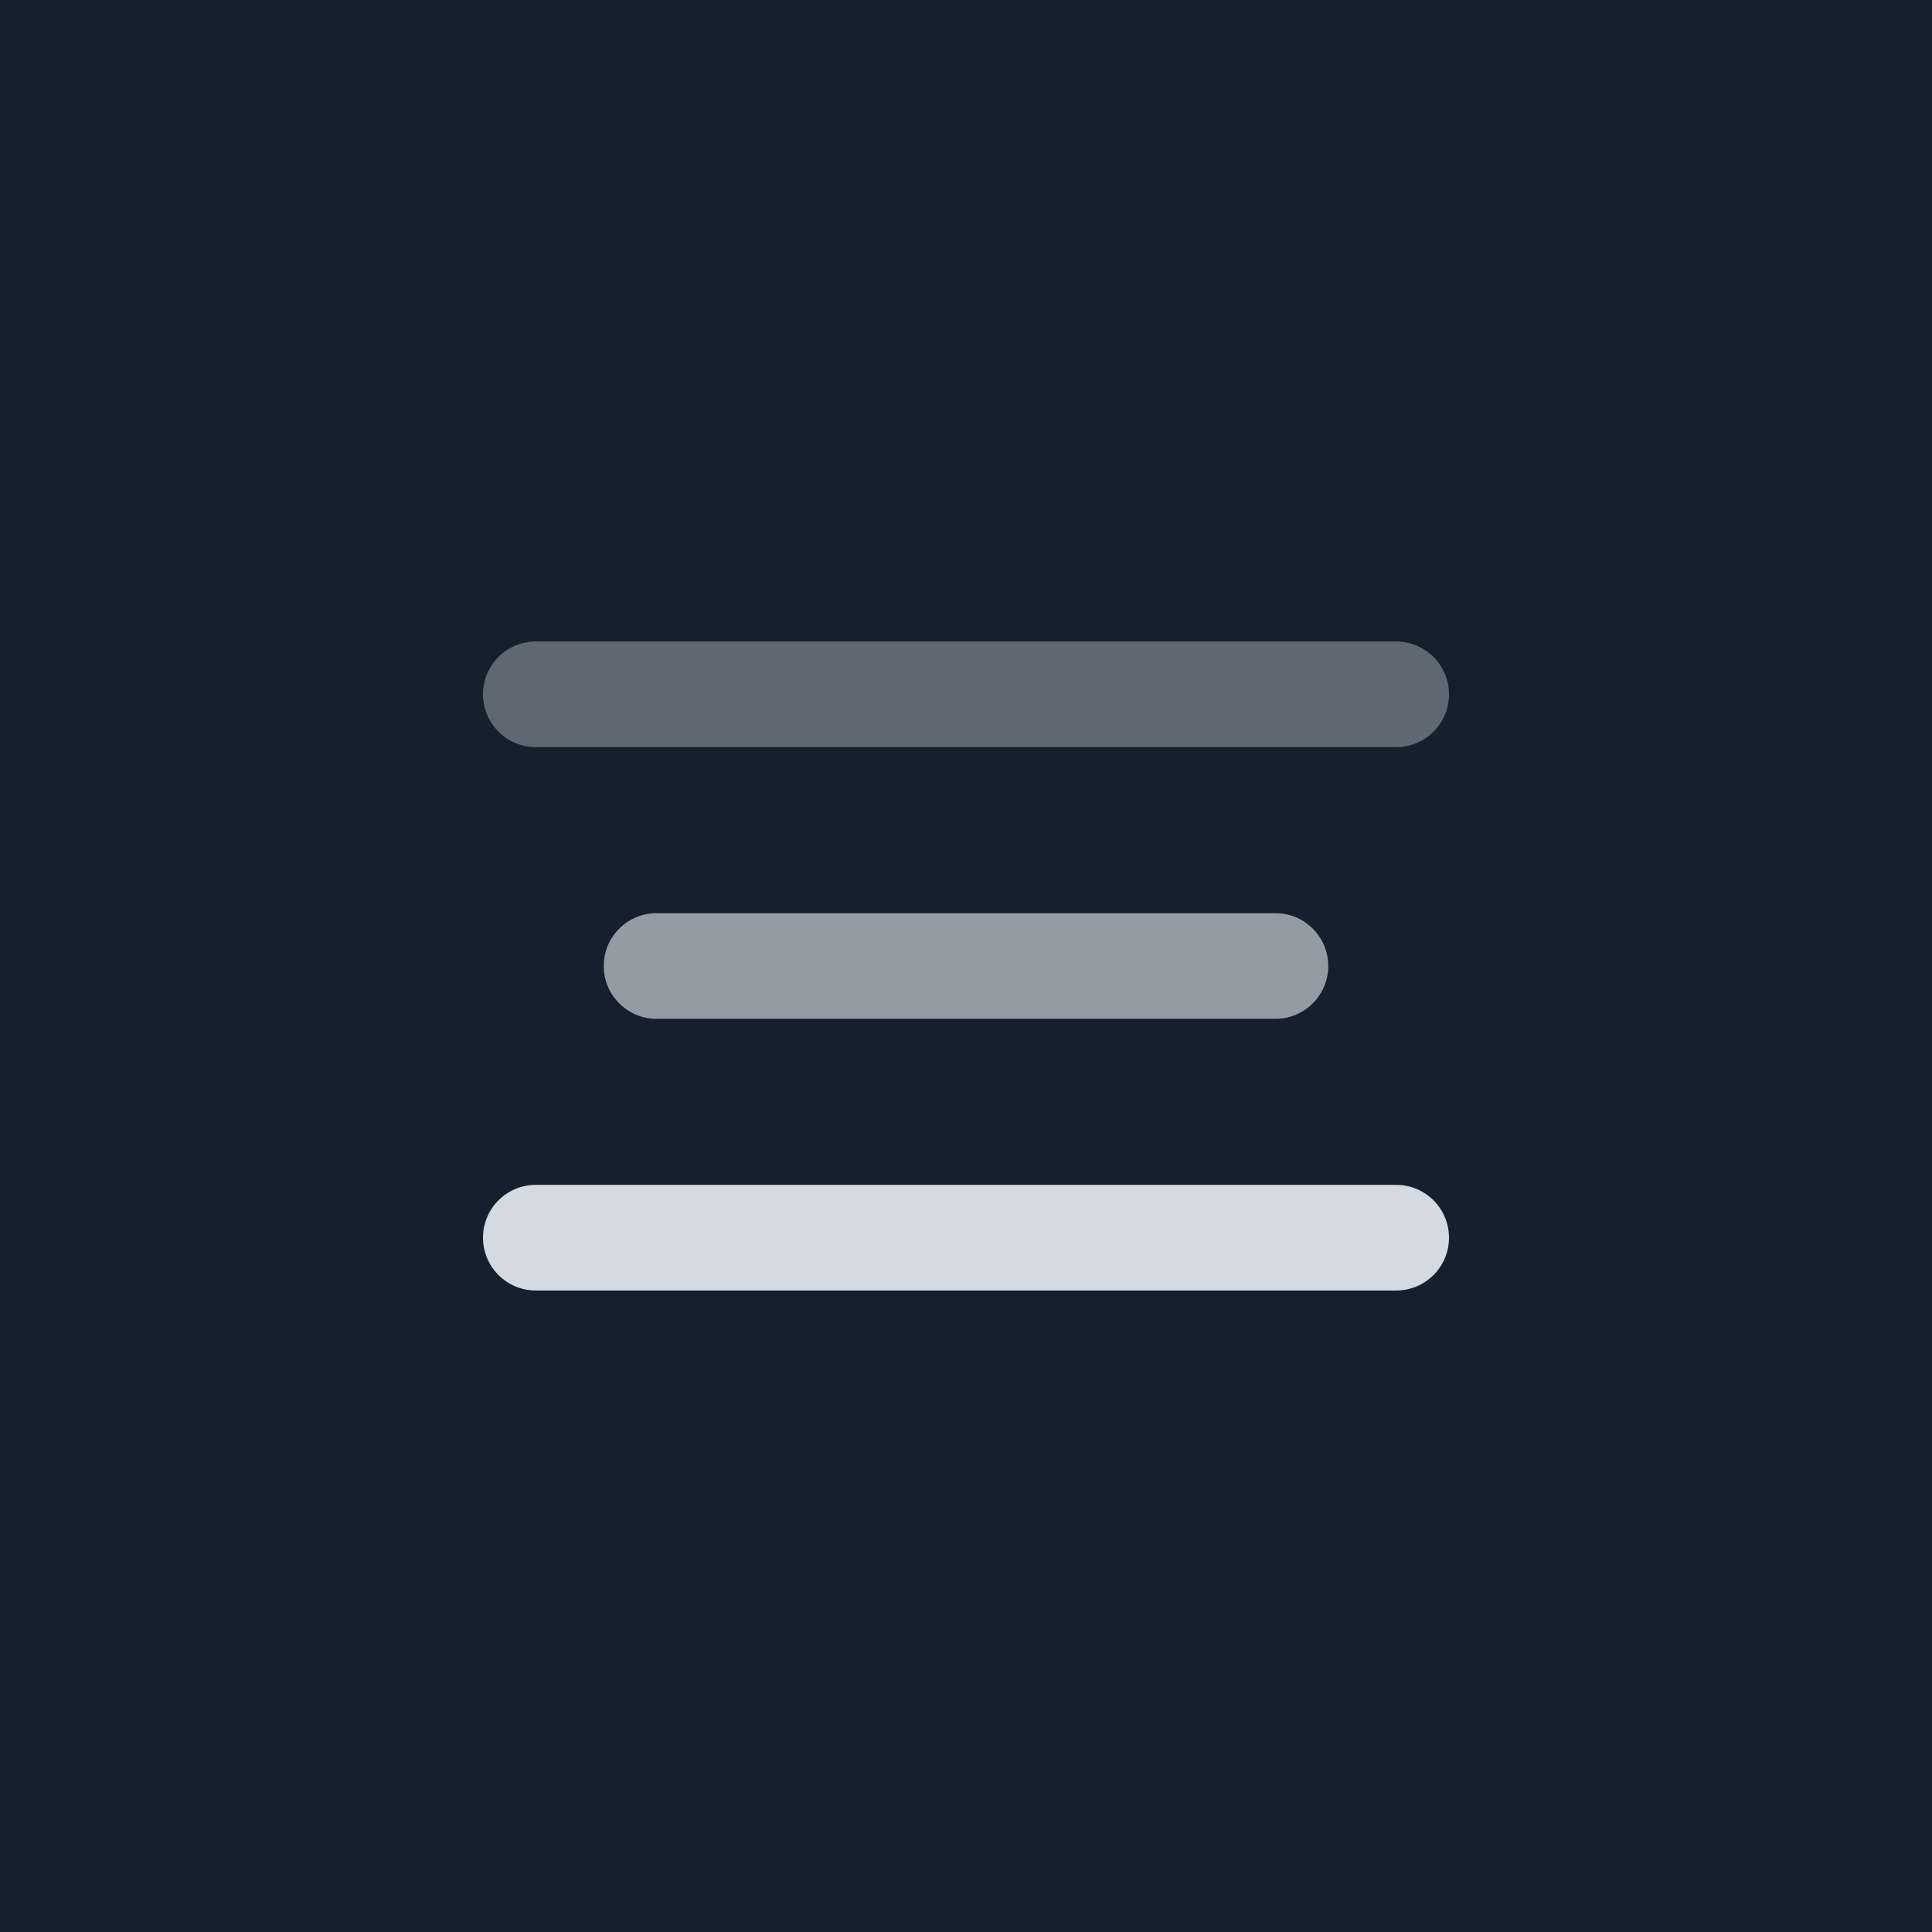
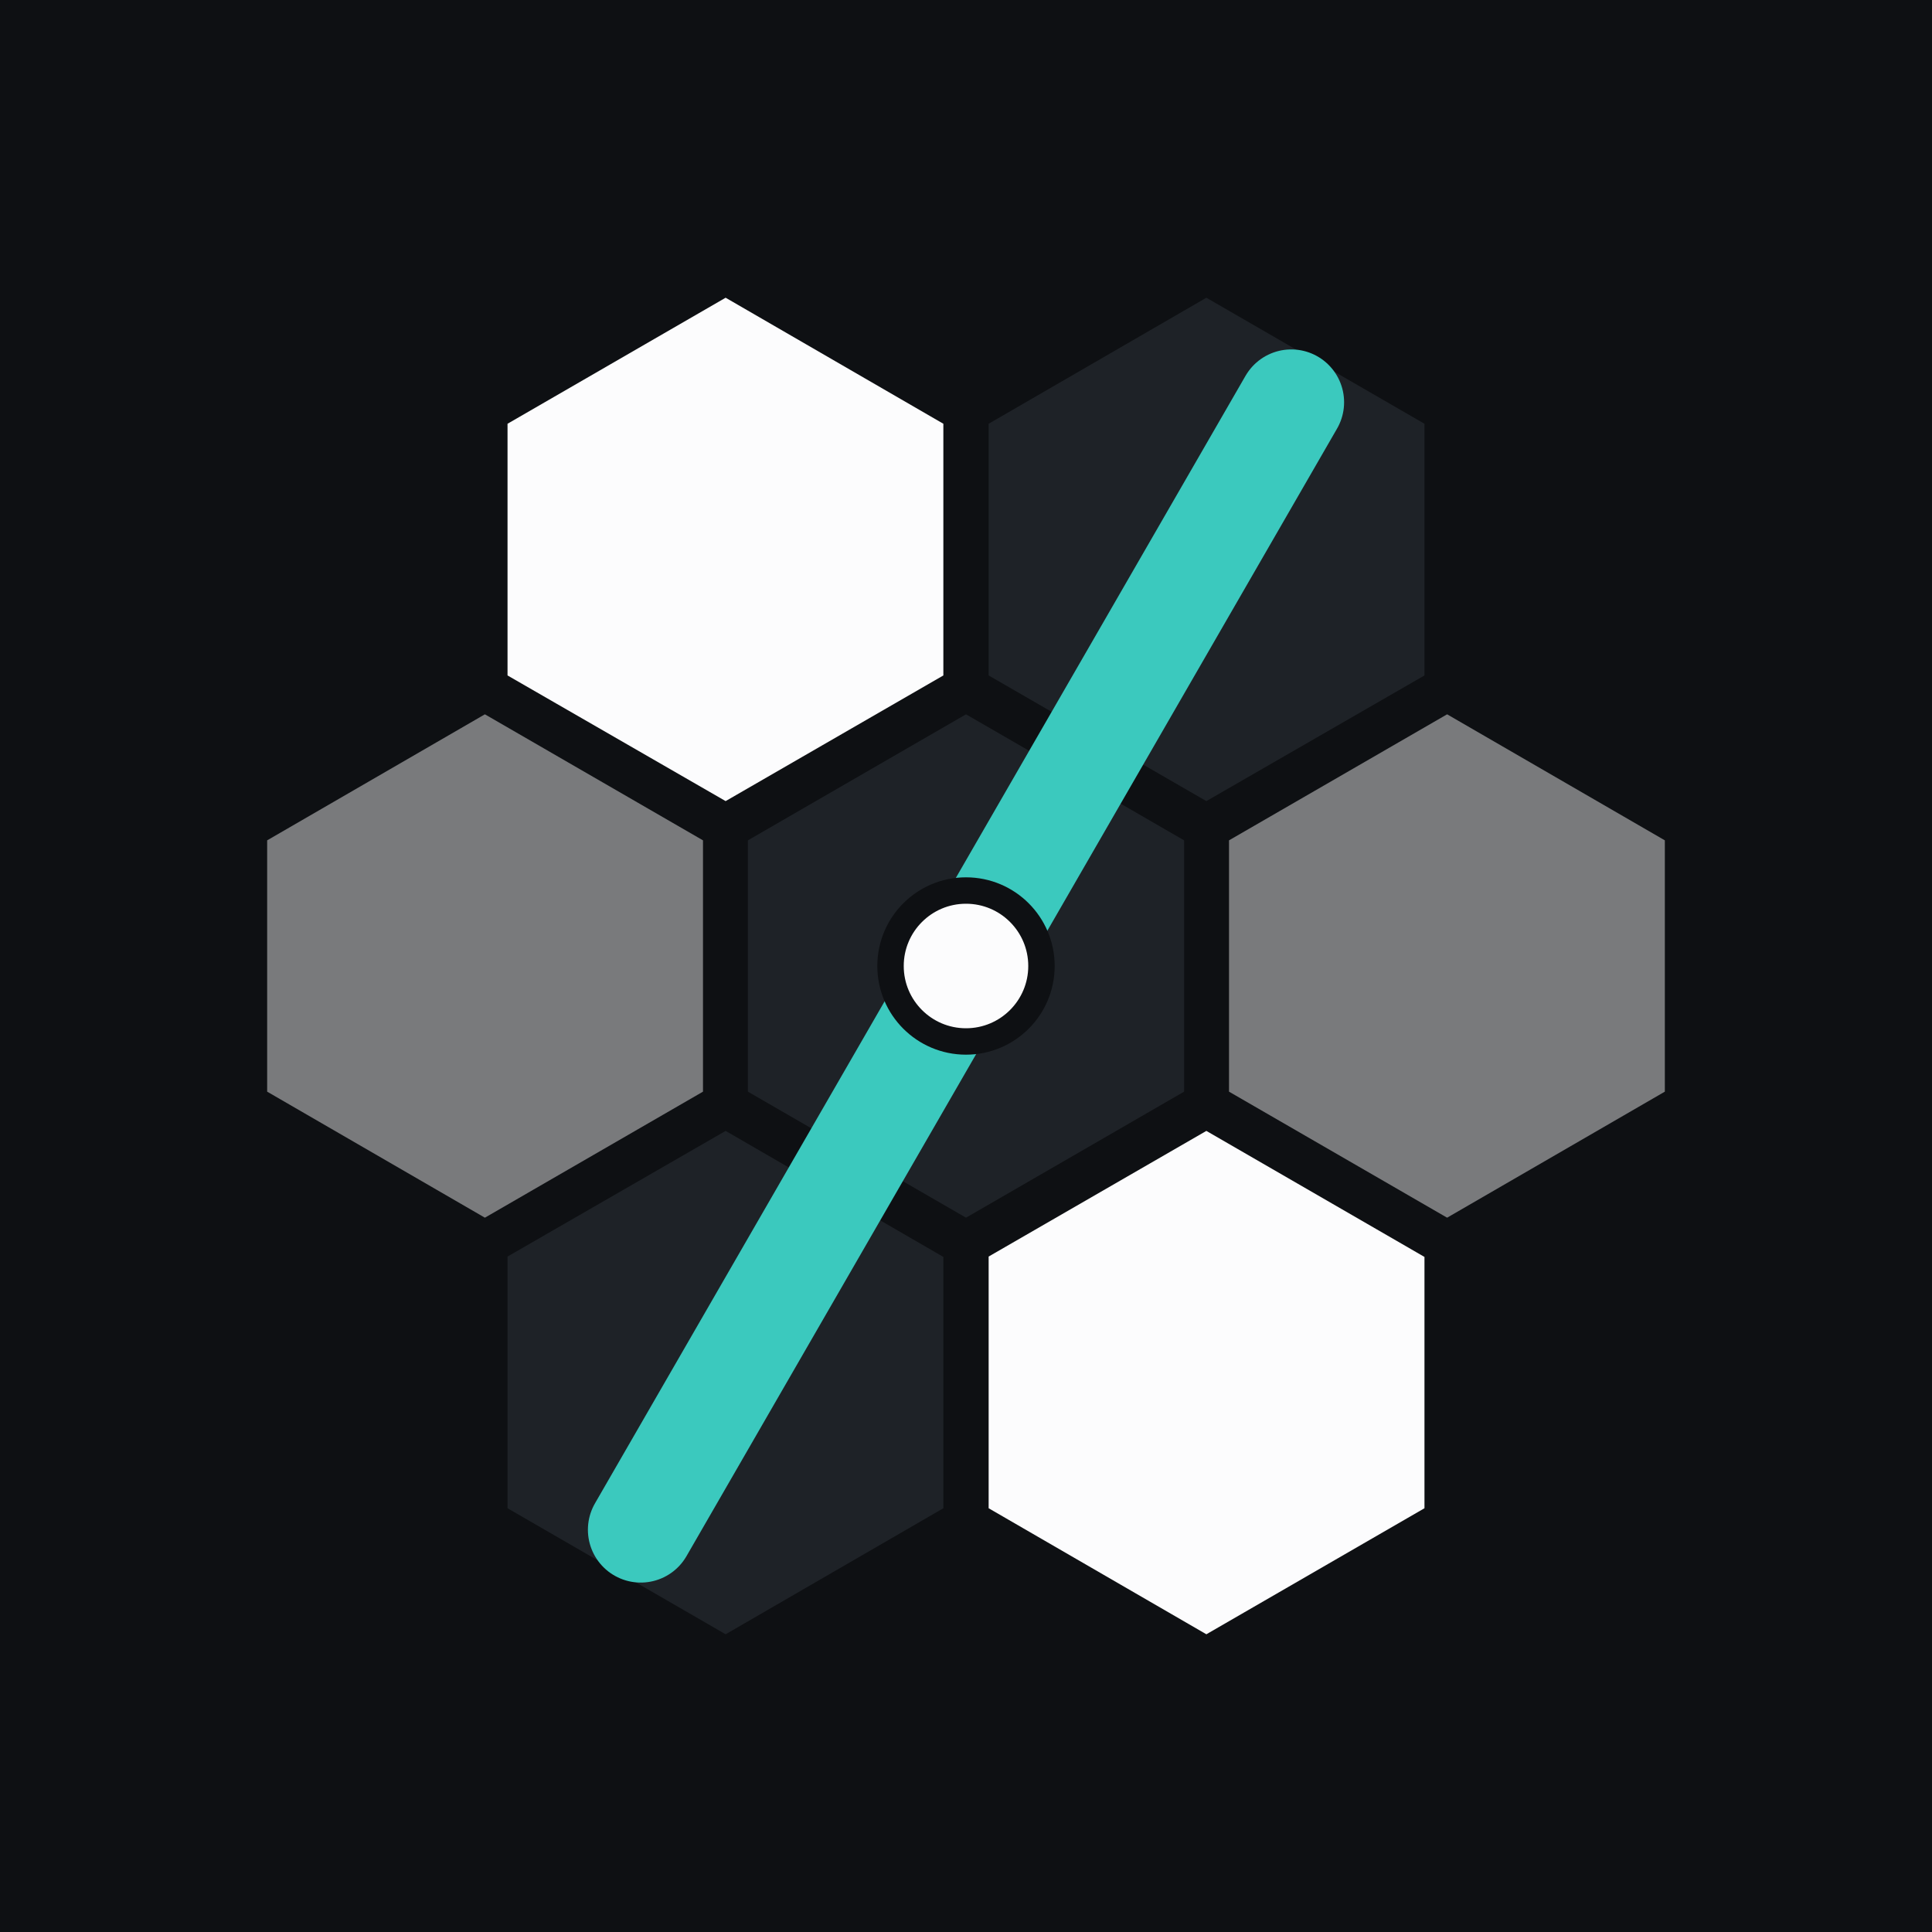
<svg xmlns="http://www.w3.org/2000/svg" viewBox="0 0 512 512">
-   <rect width="512" height="512" fill="#14202e" />
-   <g fill="#e8eef4">
-     <rect x="128" y="170" width="256" height="28" rx="14" opacity="0.35" />
-     <rect x="160" y="242" width="192" height="28" rx="14" opacity="0.6" />
-     <rect x="128" y="314" width="256" height="28" rx="14" opacity="0.9" />
-   </g>
+   <rect width="512" height="512" fill="#0e1013" />
+   <path fill="#1e2227" d="M256.0 189.3 L313.8 222.7 L313.8 289.3 L256.0 322.7 L198.2 289.3 L198.2 222.7 Z M319.7 78.9 L377.5 112.3 L377.5 179.0 L319.7 212.3 L262.0 179.0 L262.0 112.3 Z M192.3 299.7 L250.0 333.1 L250.0 399.7 L192.3 433.1 L134.5 399.7 L134.5 333.0 Z" />
+   <path fill="#fcfcfd" fill-opacity="0.45" d="M383.5 189.3 L441.2 222.7 L441.2 289.3 L383.5 322.7 L325.7 289.3 L325.7 222.7 Z M128.5 189.3 L186.3 222.7 L186.3 289.3 L128.5 322.7 L70.8 289.3 L70.8 222.7 Z" />
+   <path fill="#fcfcfd" d="M192.3 78.9 L250.0 112.3 L250.0 179.0 L192.3 212.3 L134.5 179.0 L134.5 112.3 Z M319.7 299.7 L377.5 333.1 L377.5 399.7 L319.7 433.1 L262.0 399.7 L262.0 333.0 Z" />
+   <line x1="169.8" y1="405.4" x2="342.2" y2="106.6" stroke="#3bc9be" stroke-width="28" stroke-linecap="round" />
+   <circle cx="256" cy="256" r="20" fill="#fcfcfd" stroke="#0e1013" stroke-width="7" />
</svg>
